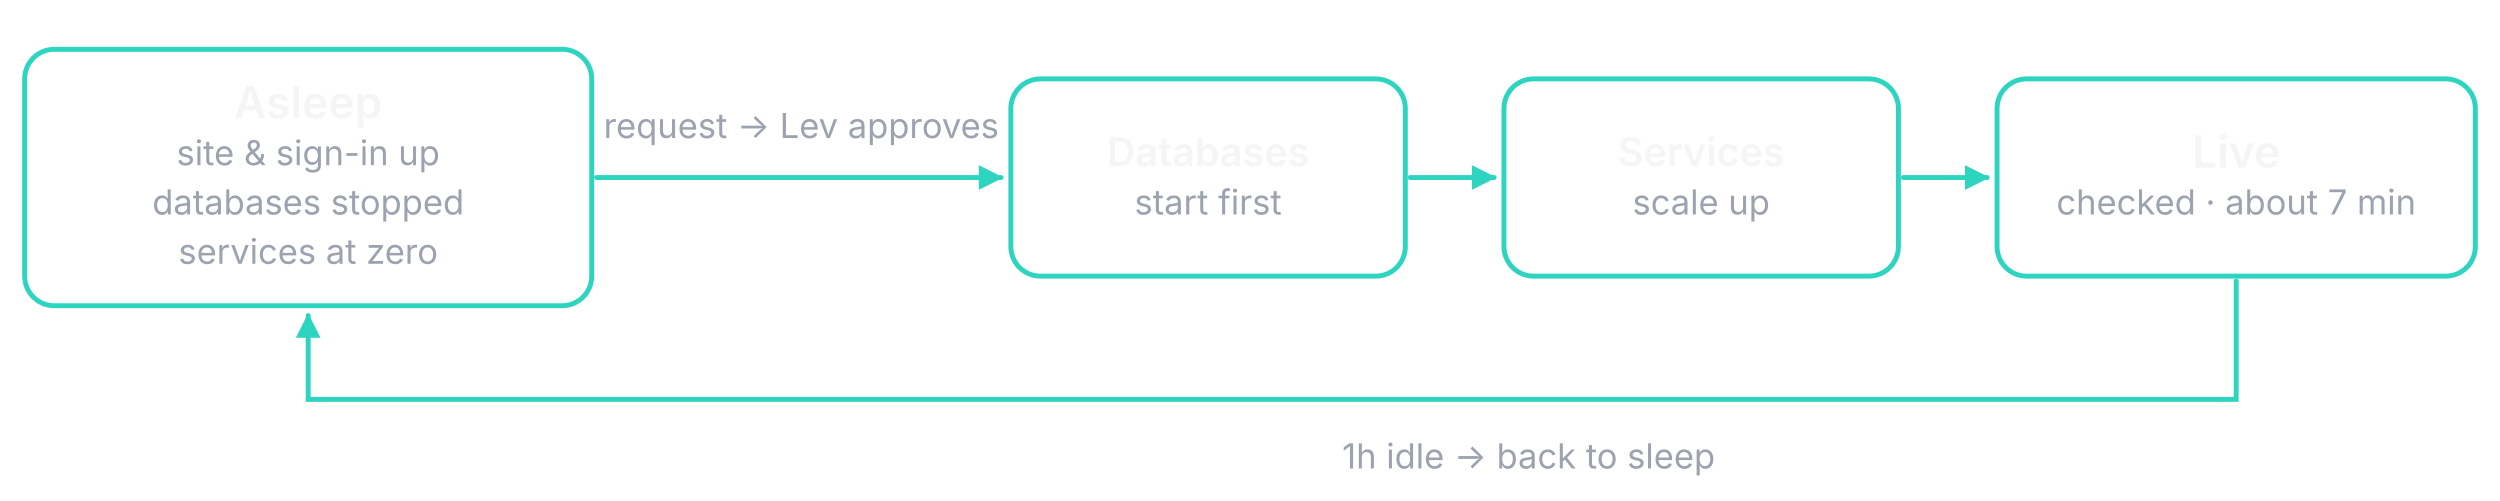
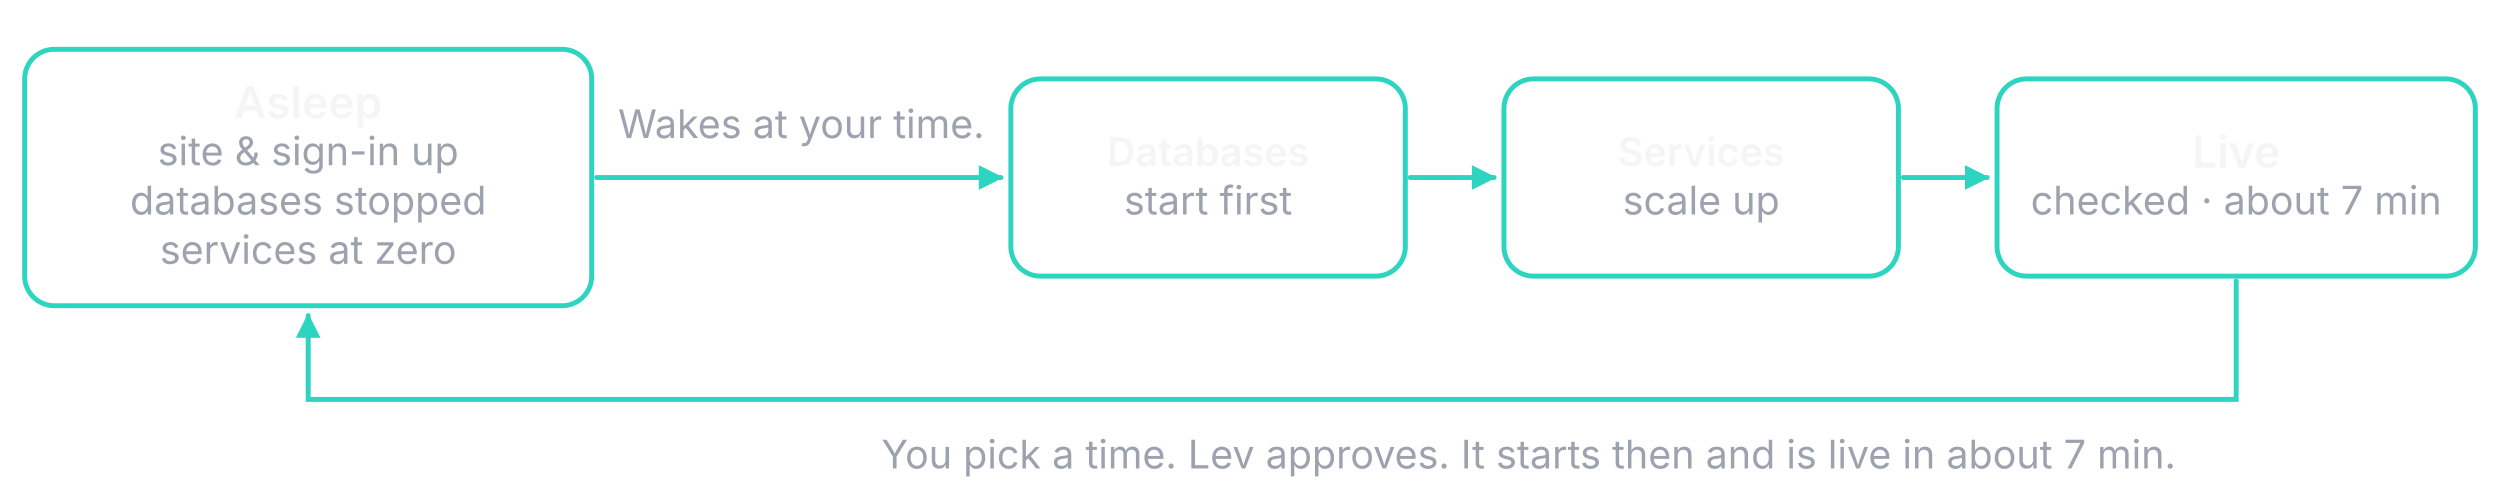
<svg xmlns="http://www.w3.org/2000/svg" width="1014" height="203" viewBox="0 0 1014 203">
  <defs>
    <marker id="a" markerWidth="10" markerHeight="10" refX="9" refY="5" orient="auto" markerUnits="userSpaceOnUse">
      <path d="M0,0 L10,5 L0,10 z" fill="#2dd4bf" />
    </marker>
  </defs>
  <rect x="10" y="20" width="230" height="104" rx="12" fill="none" stroke="#2dd4bf" stroke-width="2" />
  <text x="125.0" y="48.0" font-family="Segoe UI, system-ui, Inter, Helvetica, Arial, sans-serif" font-size="18" font-weight="600" fill="#f5f5f5" text-anchor="middle">Asleep</text>
-   <text x="125.0" y="67.0" font-family="Segoe UI, system-ui, Inter, Helvetica, Arial, sans-serif" font-size="14" fill="#9ca3af" text-anchor="middle">site &amp; sign-in up</text>
-   <text x="125.0" y="87.0" font-family="Segoe UI, system-ui, Inter, Helvetica, Arial, sans-serif" font-size="14" fill="#9ca3af" text-anchor="middle">databases stopped</text>
-   <text x="125.0" y="107.0" font-family="Segoe UI, system-ui, Inter, Helvetica, Arial, sans-serif" font-size="14" fill="#9ca3af" text-anchor="middle">services at zero</text>
+   <text x="125.0" y="67.0" font-family="Segoe UI, system-ui, Inter, Helvetica, Arial, sans-serif" font-size="16" fill="#9ca3af" text-anchor="middle">site &amp; sign-in up</text>
+   <text x="125.0" y="87.0" font-family="Segoe UI, system-ui, Inter, Helvetica, Arial, sans-serif" font-size="16" fill="#9ca3af" text-anchor="middle">databases stopped</text>
+   <text x="125.0" y="107.0" font-family="Segoe UI, system-ui, Inter, Helvetica, Arial, sans-serif" font-size="16" fill="#9ca3af" text-anchor="middle">services at zero</text>
  <rect x="410" y="32" width="160" height="80" rx="12" fill="none" stroke="#2dd4bf" stroke-width="2" />
  <text x="490.0" y="67.333" font-family="Segoe UI, system-ui, Inter, Helvetica, Arial, sans-serif" font-size="16" font-weight="600" fill="#f5f5f5" text-anchor="middle">Databases</text>
-   <text x="490.0" y="87.0" font-family="Segoe UI, system-ui, Inter, Helvetica, Arial, sans-serif" font-size="14" fill="#9ca3af" text-anchor="middle">start first</text>
+   <text x="490.0" y="87.0" font-family="Segoe UI, system-ui, Inter, Helvetica, Arial, sans-serif" font-size="16" fill="#9ca3af" text-anchor="middle">start first</text>
  <rect x="610" y="32" width="160" height="80" rx="12" fill="none" stroke="#2dd4bf" stroke-width="2" />
  <text x="690.0" y="67.333" font-family="Segoe UI, system-ui, Inter, Helvetica, Arial, sans-serif" font-size="16" font-weight="600" fill="#f5f5f5" text-anchor="middle">Services</text>
-   <text x="690.0" y="87.0" font-family="Segoe UI, system-ui, Inter, Helvetica, Arial, sans-serif" font-size="14" fill="#9ca3af" text-anchor="middle">scale up</text>
+   <text x="690.0" y="87.0" font-family="Segoe UI, system-ui, Inter, Helvetica, Arial, sans-serif" font-size="16" fill="#9ca3af" text-anchor="middle">scale up</text>
  <rect x="810" y="32" width="194" height="80" rx="12" fill="none" stroke="#2dd4bf" stroke-width="2" />
  <text x="907.0" y="68.0" font-family="Segoe UI, system-ui, Inter, Helvetica, Arial, sans-serif" font-size="18" font-weight="600" fill="#f5f5f5" text-anchor="middle">Live</text>
-   <text x="907.0" y="87.0" font-family="Segoe UI, system-ui, Inter, Helvetica, Arial, sans-serif" font-size="14" fill="#9ca3af" text-anchor="middle">checked · about 7 min</text>
+   <text x="907.0" y="87.0" font-family="Segoe UI, system-ui, Inter, Helvetica, Arial, sans-serif" font-size="16" fill="#9ca3af" text-anchor="middle">checked · about 7 min</text>
  <path d="M242,72 H406" fill="none" stroke="#2dd4bf" stroke-width="2" stroke-linecap="round" marker-end="url(#a)" />
-   <text x="325" y="56" font-family="Segoe UI, system-ui, Inter, Helvetica, Arial, sans-serif" font-size="14" fill="#9ca3af" text-anchor="middle">request → Lev approves</text>
+   <text x="325" y="56" font-family="Segoe UI, system-ui, Inter, Helvetica, Arial, sans-serif" font-size="16" fill="#9ca3af" text-anchor="middle">Wakes at your time.</text>
  <path d="M572,72 H606" fill="none" stroke="#2dd4bf" stroke-width="2" stroke-linecap="round" marker-end="url(#a)" />
  <path d="M772,72 H806" fill="none" stroke="#2dd4bf" stroke-width="2" stroke-linecap="round" marker-end="url(#a)" />
  <path d="M907,114 V162 H125 V128" fill="none" stroke="#2dd4bf" stroke-width="2" stroke-linecap="round" marker-end="url(#a)" />
-   <text x="620" y="190" font-family="Segoe UI, system-ui, Inter, Helvetica, Arial, sans-serif" font-size="14" fill="#9ca3af" text-anchor="middle">1h idle → back to sleep</text>
+   <text x="620" y="190" font-family="Segoe UI, system-ui, Inter, Helvetica, Arial, sans-serif" font-size="16" fill="#9ca3af" text-anchor="middle">You pick a time. Lev approves. It starts then and is live in about 7 min.</text>
</svg>
